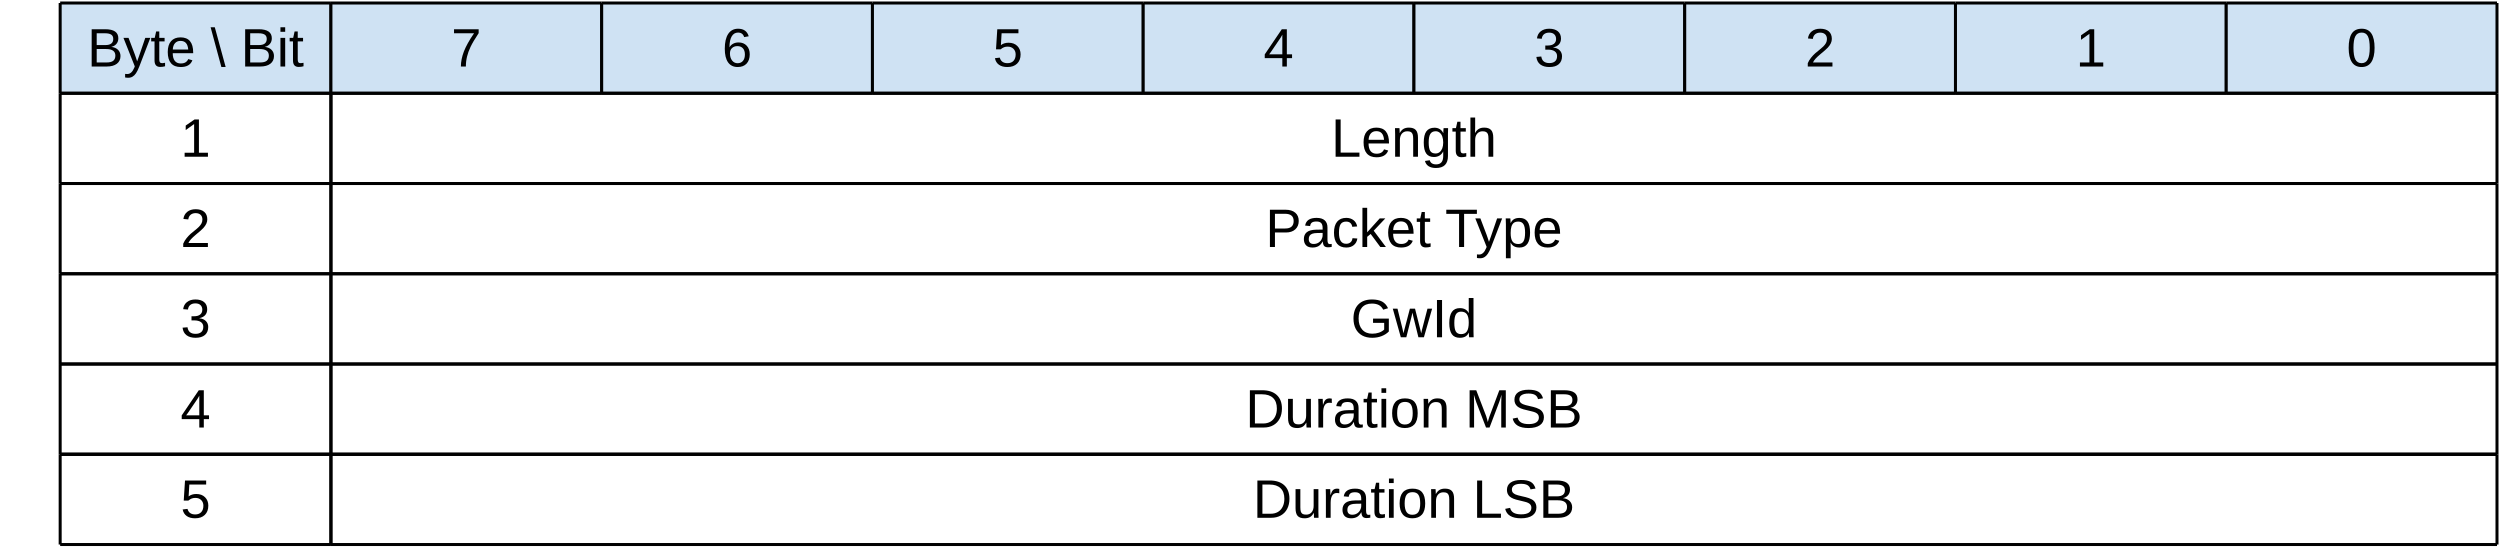
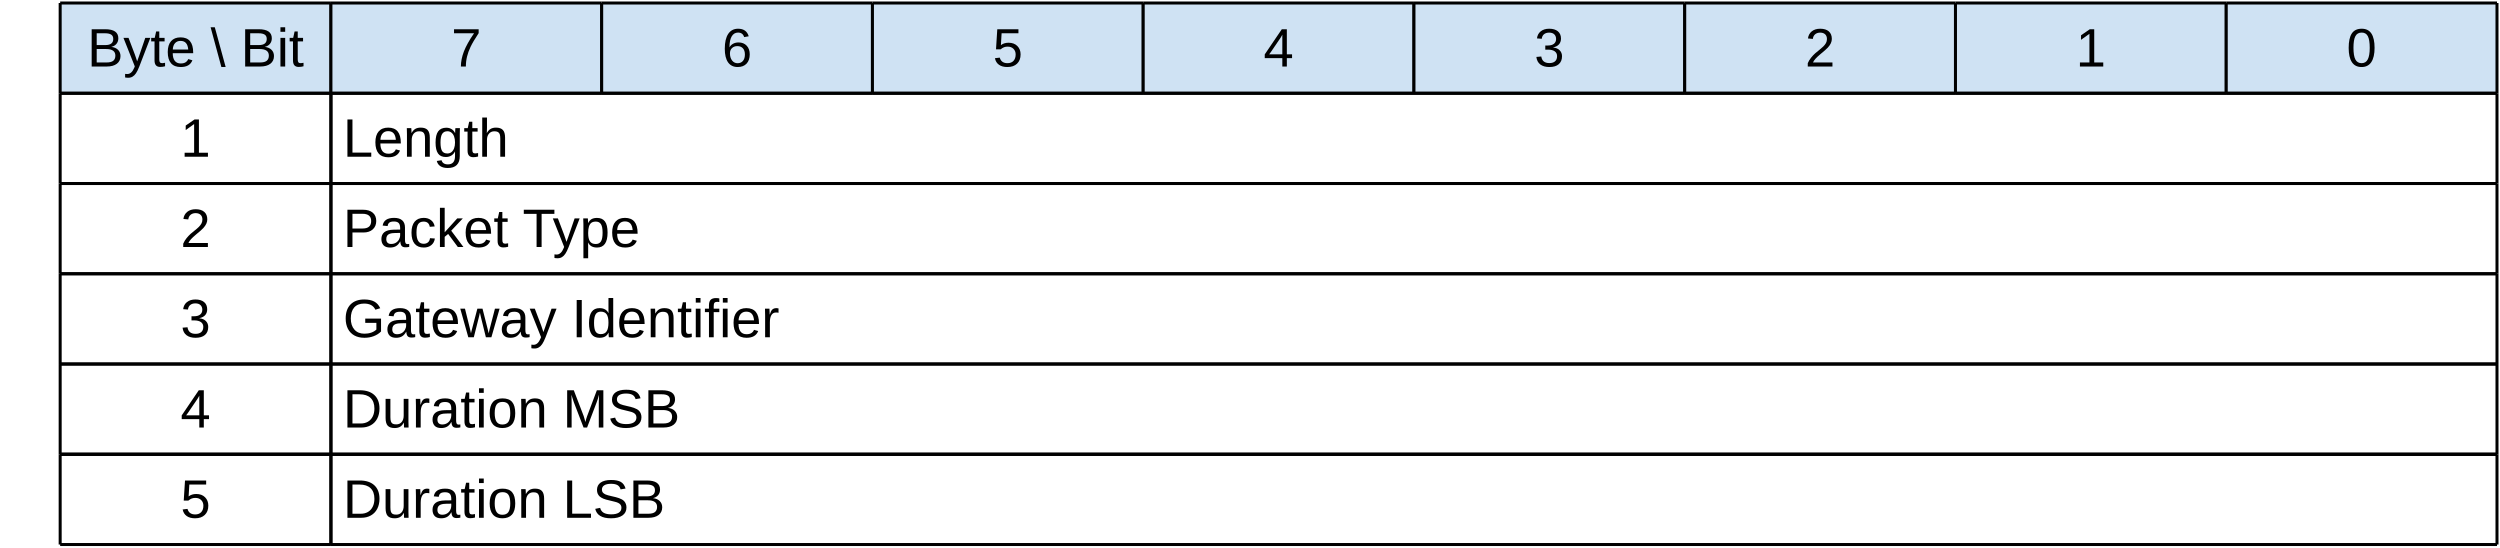
<svg xmlns="http://www.w3.org/2000/svg" version="1.0" width="831" height="182" viewBox="0 0 831 182">
  <rect x="20" y="1" height="30" width="90" fill="#cfe2f3" />
  <line x1="20" y1="1" x2="110" y2="1" stroke="#000000" stroke-width="1" />
  <line x1="20" y1="31" x2="110" y2="31" stroke="#000000" stroke-width="1" />
  <line x1="110" y1="1" x2="110" y2="31" stroke="#000000" stroke-width="1" />
  <line x1="20" y1="1" x2="20" y2="31" stroke="#000000" stroke-width="1" />
  <text font-size="18" font-family="Arial" x="65" y="17" text-anchor="middle" dominant-baseline="middle">Byte \ Bit</text>
  <rect x="110" y="1" height="30" width="90" fill="#cfe2f3" />
  <line x1="110" y1="1" x2="200" y2="1" stroke="#000000" stroke-width="1" />
  <line x1="110" y1="31" x2="200" y2="31" stroke="#000000" stroke-width="1" />
  <line x1="200" y1="1" x2="200" y2="31" stroke="#000000" stroke-width="1" />
  <line x1="110" y1="1" x2="110" y2="31" stroke="#000000" stroke-width="1" />
  <text font-size="18" font-family="Arial" x="155" y="17" text-anchor="middle" dominant-baseline="middle">7</text>
  <rect x="200" y="1" height="30" width="90" fill="#cfe2f3" />
  <line x1="200" y1="1" x2="290" y2="1" stroke="#000000" stroke-width="1" />
  <line x1="200" y1="31" x2="290" y2="31" stroke="#000000" stroke-width="1" />
  <line x1="290" y1="1" x2="290" y2="31" stroke="#000000" stroke-width="1" />
  <line x1="200" y1="1" x2="200" y2="31" stroke="#000000" stroke-width="1" />
  <text font-size="18" font-family="Arial" x="245" y="17" text-anchor="middle" dominant-baseline="middle">6</text>
  <rect x="290" y="1" height="30" width="90" fill="#cfe2f3" />
  <line x1="290" y1="1" x2="380" y2="1" stroke="#000000" stroke-width="1" />
  <line x1="290" y1="31" x2="380" y2="31" stroke="#000000" stroke-width="1" />
  <line x1="380" y1="1" x2="380" y2="31" stroke="#000000" stroke-width="1" />
  <line x1="290" y1="1" x2="290" y2="31" stroke="#000000" stroke-width="1" />
  <text font-size="18" font-family="Arial" x="335" y="17" text-anchor="middle" dominant-baseline="middle">5</text>
  <rect x="380" y="1" height="30" width="90" fill="#cfe2f3" />
  <line x1="380" y1="1" x2="470" y2="1" stroke="#000000" stroke-width="1" />
  <line x1="380" y1="31" x2="470" y2="31" stroke="#000000" stroke-width="1" />
  <line x1="470" y1="1" x2="470" y2="31" stroke="#000000" stroke-width="1" />
  <line x1="380" y1="1" x2="380" y2="31" stroke="#000000" stroke-width="1" />
  <text font-size="18" font-family="Arial" x="425" y="17" text-anchor="middle" dominant-baseline="middle">4</text>
  <rect x="470" y="1" height="30" width="90" fill="#cfe2f3" />
  <line x1="470" y1="1" x2="560" y2="1" stroke="#000000" stroke-width="1" />
  <line x1="470" y1="31" x2="560" y2="31" stroke="#000000" stroke-width="1" />
  <line x1="560" y1="1" x2="560" y2="31" stroke="#000000" stroke-width="1" />
  <line x1="470" y1="1" x2="470" y2="31" stroke="#000000" stroke-width="1" />
  <text font-size="18" font-family="Arial" x="515" y="17" text-anchor="middle" dominant-baseline="middle">3</text>
  <rect x="560" y="1" height="30" width="90" fill="#cfe2f3" />
  <line x1="560" y1="1" x2="650" y2="1" stroke="#000000" stroke-width="1" />
  <line x1="560" y1="31" x2="650" y2="31" stroke="#000000" stroke-width="1" />
  <line x1="650" y1="1" x2="650" y2="31" stroke="#000000" stroke-width="1" />
  <line x1="560" y1="1" x2="560" y2="31" stroke="#000000" stroke-width="1" />
  <text font-size="18" font-family="Arial" x="605" y="17" text-anchor="middle" dominant-baseline="middle">2</text>
  <rect x="650" y="1" height="30" width="90" fill="#cfe2f3" />
  <line x1="650" y1="1" x2="740" y2="1" stroke="#000000" stroke-width="1" />
  <line x1="650" y1="31" x2="740" y2="31" stroke="#000000" stroke-width="1" />
  <line x1="740" y1="1" x2="740" y2="31" stroke="#000000" stroke-width="1" />
  <line x1="650" y1="1" x2="650" y2="31" stroke="#000000" stroke-width="1" />
  <text font-size="18" font-family="Arial" x="695" y="17" text-anchor="middle" dominant-baseline="middle">1</text>
  <rect x="740" y="1" height="30" width="90" fill="#cfe2f3" />
  <line x1="740" y1="1" x2="830" y2="1" stroke="#000000" stroke-width="1" />
  <line x1="740" y1="31" x2="830" y2="31" stroke="#000000" stroke-width="1" />
  <line x1="830" y1="1" x2="830" y2="31" stroke="#000000" stroke-width="1" />
  <line x1="740" y1="1" x2="740" y2="31" stroke="#000000" stroke-width="1" />
  <text font-size="18" font-family="Arial" x="785" y="17" text-anchor="middle" dominant-baseline="middle">0</text>
  <text font-size="18" font-family="Arial" x="15" y="16" text-anchor="end"> </text>
  <text font-size="18" font-family="Arial" x="15" y="46" text-anchor="end"> </text>
  <line x1="20" y1="31" x2="110" y2="31" stroke="#000000" stroke-width="1" />
  <line x1="20" y1="61" x2="110" y2="61" stroke="#000000" stroke-width="1" />
  <line x1="110" y1="31" x2="110" y2="61" stroke="#000000" stroke-width="1" />
  <line x1="20" y1="31" x2="20" y2="61" stroke="#000000" stroke-width="1" />
  <text font-size="18" font-family="Arial" x="65" y="47" text-anchor="middle" dominant-baseline="middle">1</text>
  <line x1="110" y1="31" x2="830" y2="31" stroke="#000000" stroke-width="1" />
  <line x1="110" y1="61" x2="830" y2="61" stroke="#000000" stroke-width="1" />
  <line x1="830" y1="31" x2="830" y2="61" stroke="#000000" stroke-width="1" />
  <line x1="110" y1="31" x2="110" y2="61" stroke="#000000" stroke-width="1" />
-   <text font-size="18" font-family="Arial" x="470" y="47" text-anchor="middle" dominant-baseline="middle">Length</text>
+   <text font-size="18" font-family="Arial" x="114" y="47" text-anchor="start" dominant-baseline="middle">Length</text>
  <text font-size="18" font-family="Arial" x="15" y="76" text-anchor="end"> </text>
  <line x1="20" y1="61" x2="110" y2="61" stroke="#000000" stroke-width="1" />
  <line x1="20" y1="91" x2="110" y2="91" stroke="#000000" stroke-width="1" />
  <line x1="110" y1="61" x2="110" y2="91" stroke="#000000" stroke-width="1" />
  <line x1="20" y1="61" x2="20" y2="91" stroke="#000000" stroke-width="1" />
  <text font-size="18" font-family="Arial" x="65" y="77" text-anchor="middle" dominant-baseline="middle">2</text>
  <line x1="110" y1="61" x2="830" y2="61" stroke="#000000" stroke-width="1" />
  <line x1="110" y1="91" x2="830" y2="91" stroke="#000000" stroke-width="1" />
  <line x1="830" y1="61" x2="830" y2="91" stroke="#000000" stroke-width="1" />
  <line x1="110" y1="61" x2="110" y2="91" stroke="#000000" stroke-width="1" />
-   <text font-size="18" font-family="Arial" x="470" y="77" text-anchor="middle" dominant-baseline="middle">Packet Type</text>
+   <text font-size="18" font-family="Arial" x="114" y="77" text-anchor="start" dominant-baseline="middle">Packet Type</text>
  <text font-size="18" font-family="Arial" x="15" y="106" text-anchor="end"> </text>
  <line x1="20" y1="91" x2="110" y2="91" stroke="#000000" stroke-width="1" />
  <line x1="20" y1="121" x2="110" y2="121" stroke="#000000" stroke-width="1" />
  <line x1="110" y1="91" x2="110" y2="121" stroke="#000000" stroke-width="1" />
  <line x1="20" y1="91" x2="20" y2="121" stroke="#000000" stroke-width="1" />
  <text font-size="18" font-family="Arial" x="65" y="107" text-anchor="middle" dominant-baseline="middle">3</text>
  <line x1="110" y1="91" x2="830" y2="91" stroke="#000000" stroke-width="1" />
  <line x1="110" y1="121" x2="830" y2="121" stroke="#000000" stroke-width="1" />
  <line x1="830" y1="91" x2="830" y2="121" stroke="#000000" stroke-width="1" />
  <line x1="110" y1="91" x2="110" y2="121" stroke="#000000" stroke-width="1" />
-   <text font-size="18" font-family="Arial" x="470" y="107" text-anchor="middle" dominant-baseline="middle">GwId</text>
+   <text font-size="18" font-family="Arial" x="114" y="107" text-anchor="start" dominant-baseline="middle">Gateway Identifier</text>
  <text font-size="18" font-family="Arial" x="15" y="136" text-anchor="end"> </text>
  <line x1="20" y1="121" x2="110" y2="121" stroke="#000000" stroke-width="1" />
  <line x1="20" y1="151" x2="110" y2="151" stroke="#000000" stroke-width="1" />
  <line x1="110" y1="121" x2="110" y2="151" stroke="#000000" stroke-width="1" />
  <line x1="20" y1="121" x2="20" y2="151" stroke="#000000" stroke-width="1" />
  <text font-size="18" font-family="Arial" x="65" y="137" text-anchor="middle" dominant-baseline="middle">4</text>
  <line x1="110" y1="121" x2="830" y2="121" stroke="#000000" stroke-width="1" />
  <line x1="110" y1="151" x2="830" y2="151" stroke="#000000" stroke-width="1" />
  <line x1="830" y1="121" x2="830" y2="151" stroke="#000000" stroke-width="1" />
  <line x1="110" y1="121" x2="110" y2="151" stroke="#000000" stroke-width="1" />
-   <text font-size="18" font-family="Arial" x="470" y="137" text-anchor="middle" dominant-baseline="middle">Duration MSB</text>
+   <text font-size="18" font-family="Arial" x="114" y="137" text-anchor="start" dominant-baseline="middle">Duration MSB</text>
  <text font-size="18" font-family="Arial" x="15" y="166" text-anchor="end"> </text>
  <line x1="20" y1="151" x2="110" y2="151" stroke="#000000" stroke-width="1" />
  <line x1="20" y1="181" x2="110" y2="181" stroke="#000000" stroke-width="1" />
  <line x1="110" y1="151" x2="110" y2="181" stroke="#000000" stroke-width="1" />
  <line x1="20" y1="151" x2="20" y2="181" stroke="#000000" stroke-width="1" />
  <text font-size="18" font-family="Arial" x="65" y="167" text-anchor="middle" dominant-baseline="middle">5</text>
  <line x1="110" y1="151" x2="830" y2="151" stroke="#000000" stroke-width="1" />
  <line x1="110" y1="181" x2="830" y2="181" stroke="#000000" stroke-width="1" />
  <line x1="830" y1="151" x2="830" y2="181" stroke="#000000" stroke-width="1" />
  <line x1="110" y1="151" x2="110" y2="181" stroke="#000000" stroke-width="1" />
-   <text font-size="18" font-family="Arial" x="470" y="167" text-anchor="middle" dominant-baseline="middle">Duration LSB</text>
+   <text font-size="18" font-family="Arial" x="114" y="167" text-anchor="start" dominant-baseline="middle">Duration LSB</text>
  <line x1="20" y1="151" x2="830" y2="151" stroke="#000000" stroke-width="1" />
</svg>
